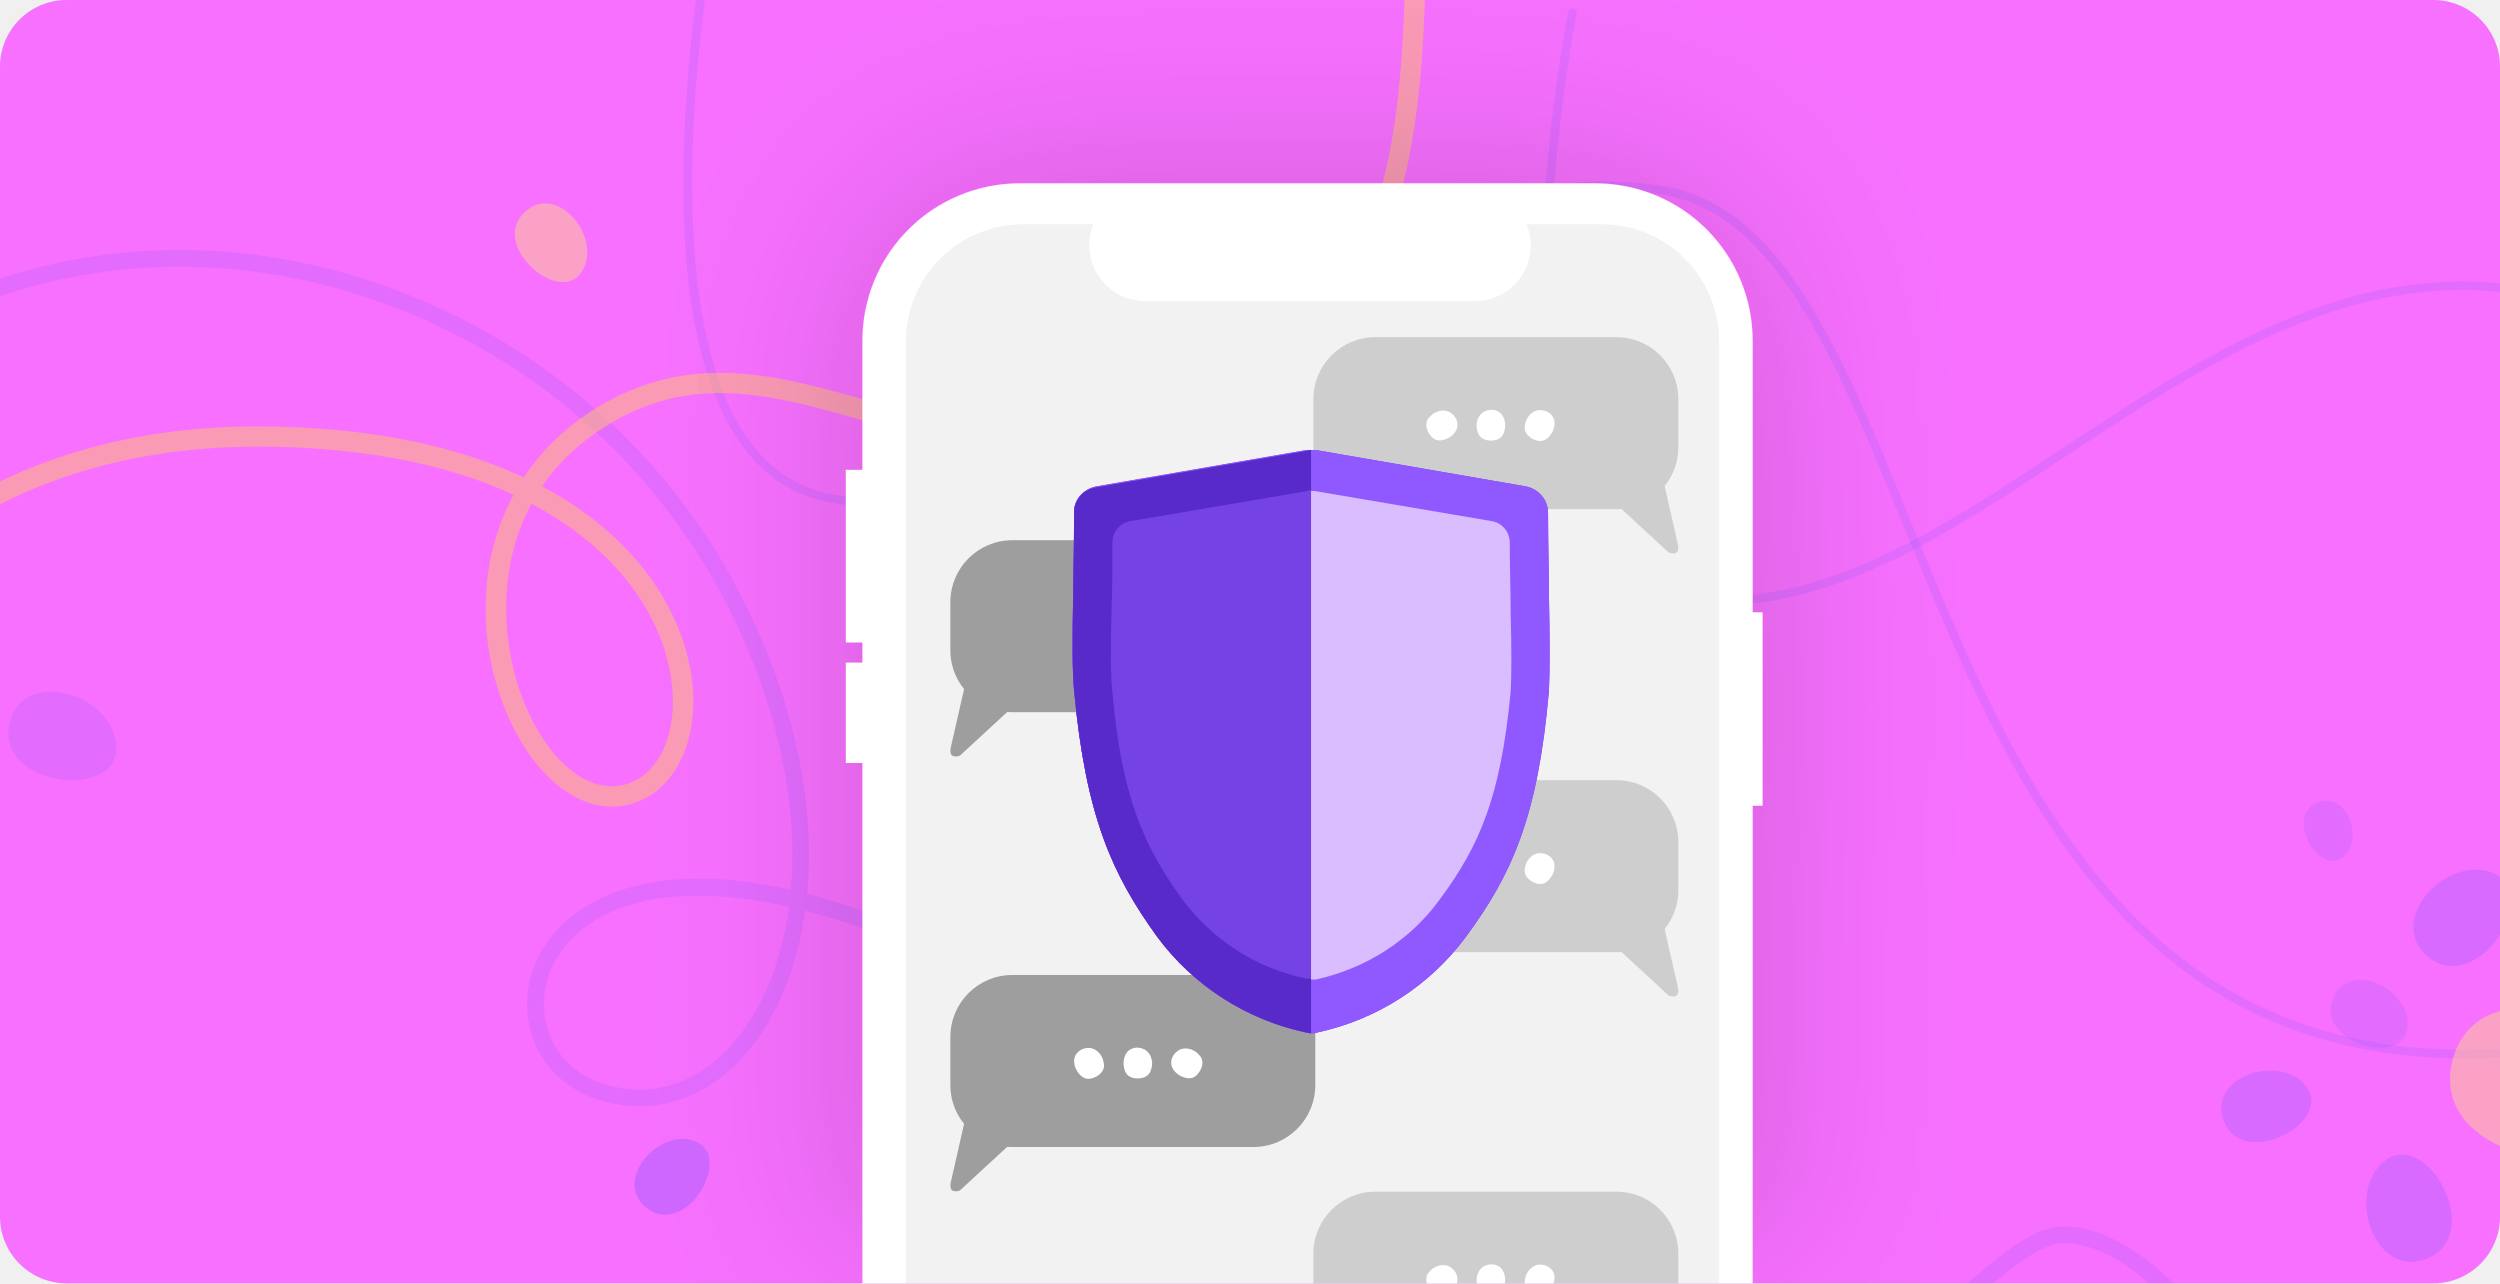
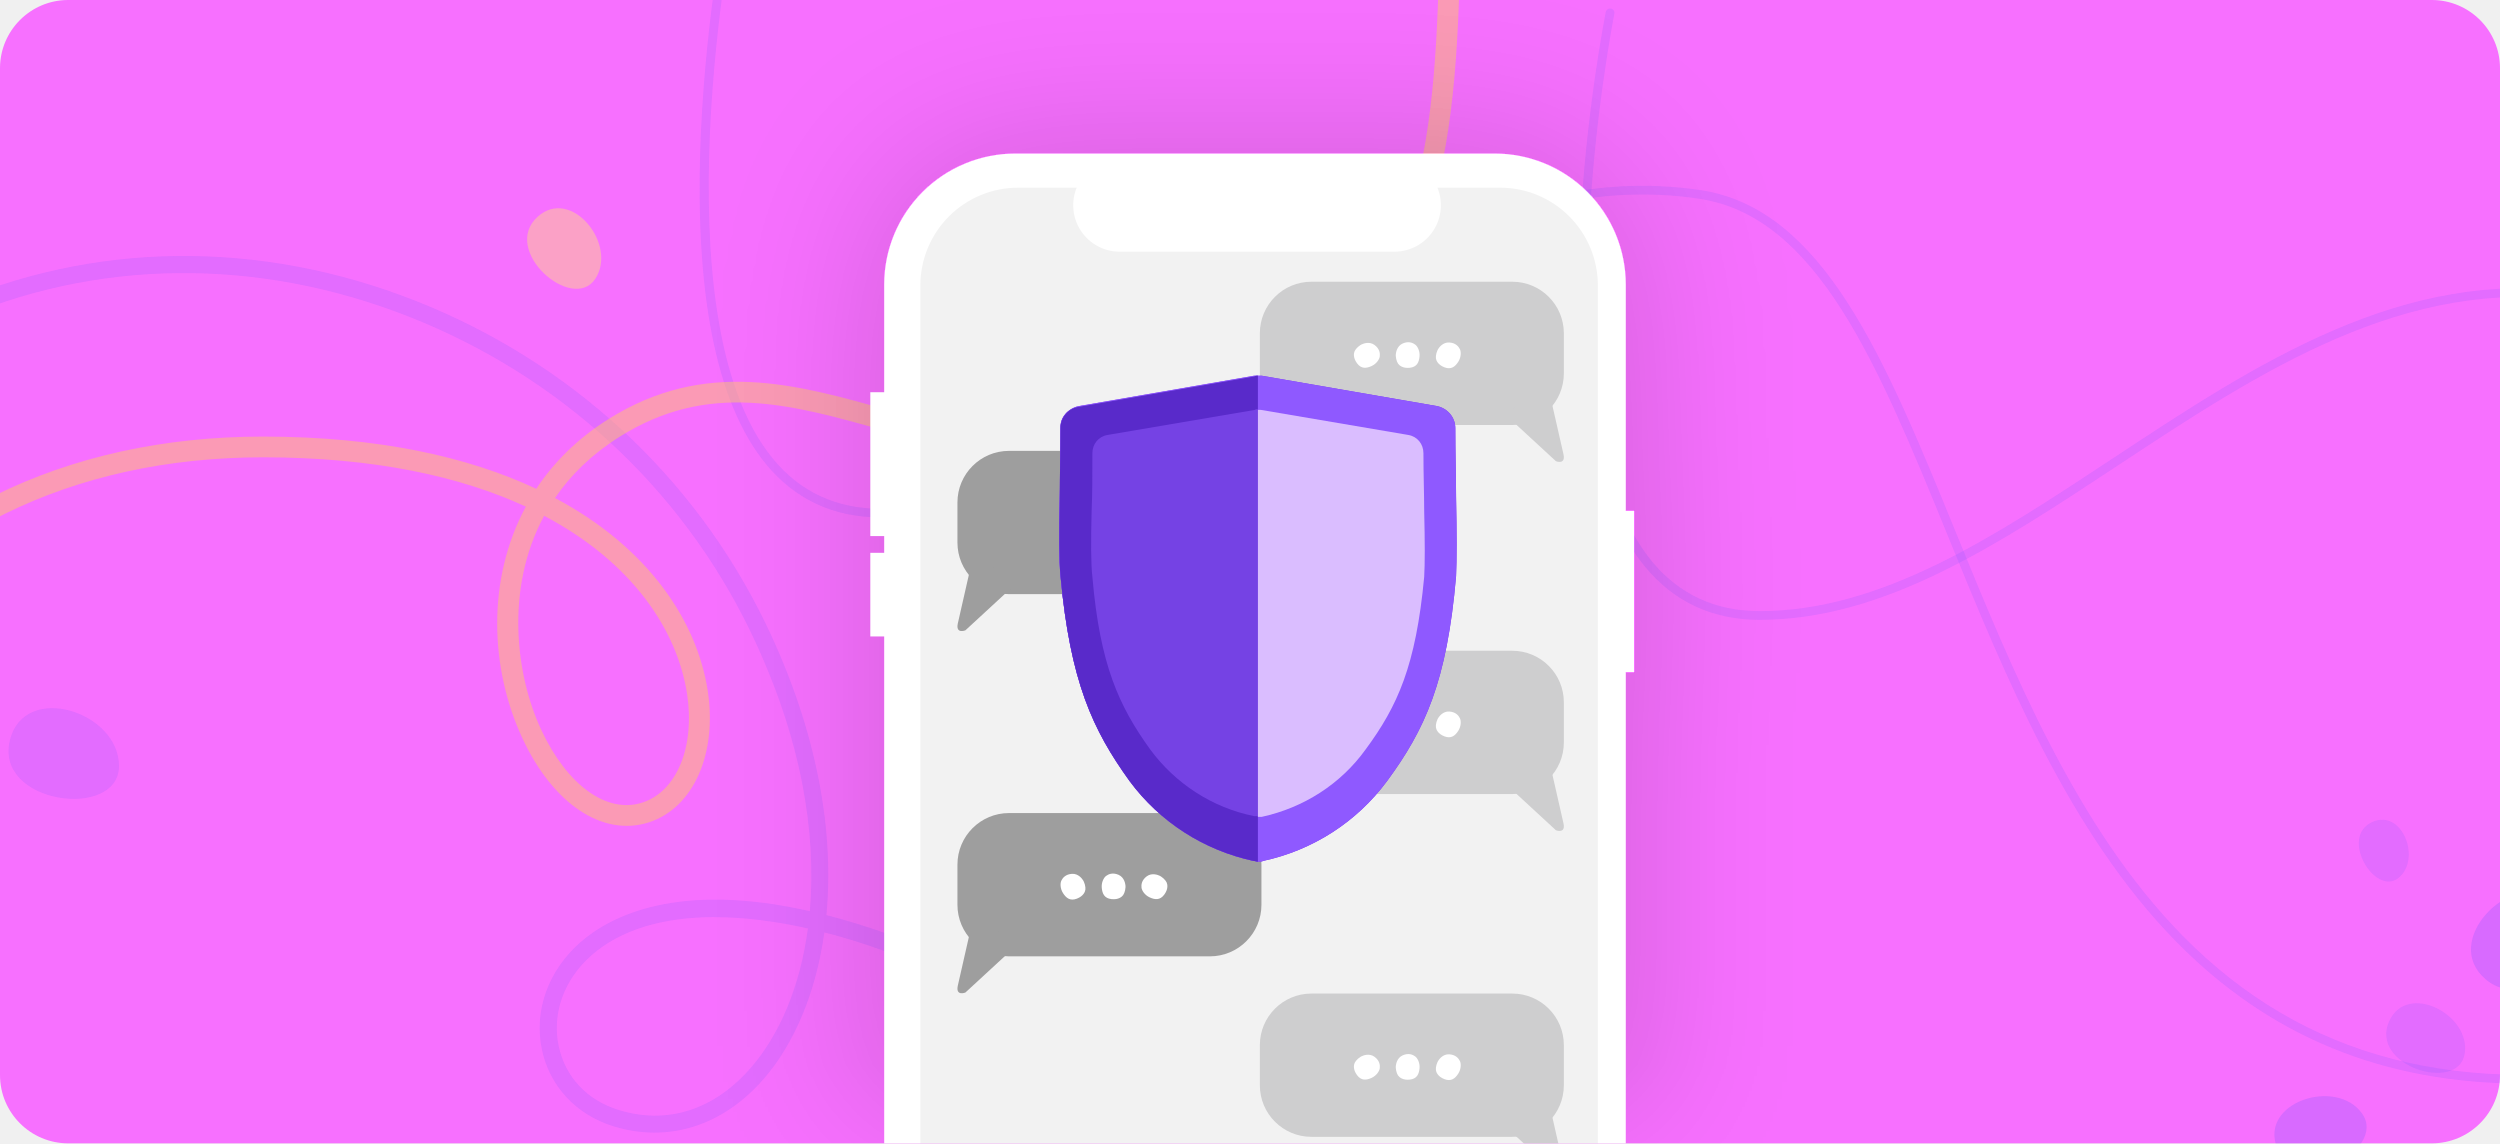
- <svg xmlns="http://www.w3.org/2000/svg" width="300" height="154" viewBox="0 0 300 154" fill="none">
-   <rect width="300" height="154" rx="8" fill="#F770FF" />
-   <mask id="mask0_803_339" style="mask-type:alpha" maskUnits="userSpaceOnUse" x="0" y="0" width="300" height="154">
-     <rect width="300" height="154" rx="8" fill="#F770FF" />
+ <svg xmlns="http://www.w3.org/2000/svg" width="293" height="134" viewBox="0 0 293 134" fill="none">
+   <rect width="293" height="134" rx="8" fill="#F770FF" />
+   <mask id="mask0_815_532" style="mask-type:alpha" maskUnits="userSpaceOnUse" x="0" y="0" width="293" height="134">
+     <rect width="293" height="134" rx="8" fill="#F770FF" />
  </mask>
-   <g mask="url(#mask0_803_339)">
+   <g mask="url(#mask0_815_532)">
    <path opacity="0.2" d="M398.732 138.995C382.379 138.995 368.973 133.488 358.04 122.351C345.477 109.551 337.947 91.105 331.3 74.825C323.09 54.721 315.999 37.355 302.118 35.288C281.933 32.283 264.793 43.604 248.219 54.547C234.129 63.851 220.815 72.644 206.224 72.644C200.686 72.644 196.155 70.531 192.747 66.359C186.862 59.153 184.307 46.015 185.16 27.324C185.794 13.459 188.175 1.534 188.2 1.411C188.256 1.135 188.522 0.95 188.803 1.012C189.079 1.068 189.258 1.339 189.201 1.616C189.104 2.087 179.857 48.953 193.544 65.714C196.747 69.635 201.013 71.626 206.229 71.626C220.514 71.626 233.7 62.92 247.662 53.697C264.399 42.647 281.708 31.219 302.271 34.279C316.724 36.429 323.918 54.045 332.245 74.441C338.856 90.629 346.351 108.977 358.77 121.634C372.983 136.119 391.508 140.904 415.392 136.262C415.668 136.211 415.939 136.39 415.99 136.666C416.046 136.943 415.862 137.214 415.586 137.265C409.65 138.417 404.035 139 398.732 139V138.995Z" fill="#9059FF" />
    <path opacity="0.2" d="M295.732 126.995C279.379 126.995 265.973 121.488 255.04 110.351C242.477 97.551 234.947 79.105 228.3 62.825C220.09 42.721 212.999 25.355 199.118 23.288C178.933 20.283 161.793 31.604 145.219 42.547C131.129 51.851 117.815 60.644 103.224 60.644C97.686 60.644 93.155 58.531 89.747 54.359C83.862 47.153 81.307 34.015 82.16 15.324C82.794 1.459 85.175 -10.466 85.2 -10.589C85.256 -10.865 85.522 -11.05 85.803 -10.988C86.079 -10.932 86.258 -10.661 86.201 -10.384C86.104 -9.913 76.857 36.953 90.544 53.714C93.747 57.635 98.013 59.626 103.229 59.626C117.514 59.626 130.7 50.92 144.662 41.697C161.399 30.647 178.708 19.219 199.271 22.279C213.724 24.429 220.918 42.045 229.245 62.441C235.856 78.629 243.351 96.977 255.77 109.634C269.983 124.119 288.508 128.904 312.392 124.262C312.668 124.211 312.939 124.39 312.99 124.666C313.046 124.943 312.862 125.214 312.586 125.265C306.65 126.417 301.035 127 295.732 127V126.995Z" fill="#9059FF" />
    <path opacity="0.2" d="M185.465 184.619C180.805 184.619 175.915 183.839 170.805 182.049C155.175 176.569 146.015 161.439 137.155 146.809C128.255 132.119 119.065 116.929 103.325 111.339C101.025 110.519 98.785 109.829 96.615 109.279C95.615 116.479 93.025 122.359 89.565 126.379C84.755 131.959 78.295 133.999 71.835 131.979C67.515 130.629 64.405 127.279 63.515 123.019C62.555 118.449 64.245 113.749 68.035 110.429C71.575 107.339 79.455 103.289 94.915 106.789C95.725 97.549 93.875 86.229 87.915 73.929C79.785 57.149 65.605 44.079 47.965 37.129C30.145 30.089 11.115 30.309 -5.595 37.749C-6.095 37.979 -6.695 37.749 -6.915 37.239C-7.135 36.739 -6.915 36.139 -6.405 35.919C10.795 28.259 30.375 28.029 48.705 35.259C66.805 42.399 81.375 55.819 89.715 73.049C95.895 85.809 97.765 97.599 96.855 107.249C99.085 107.819 101.465 108.549 103.995 109.449C120.395 115.279 129.785 130.779 138.865 145.769C147.945 160.759 156.515 174.909 171.465 180.159C197.605 189.329 217.245 171.289 231.585 158.119C238.505 151.759 243.505 147.169 247.615 147.169C259.765 147.169 271.545 167.699 272.045 168.579C272.315 169.059 272.145 169.669 271.665 169.939C271.185 170.209 270.575 170.039 270.305 169.559C270.185 169.359 258.605 149.169 247.615 149.169C244.285 149.169 239.025 153.999 232.935 159.589C221.655 169.949 205.675 184.619 185.455 184.619H185.465ZM83.785 107.479C77.695 107.479 72.745 108.969 69.355 111.929C66.115 114.759 64.665 118.749 65.475 122.599C66.235 126.199 68.775 128.919 72.435 130.069C78.185 131.869 83.725 130.099 88.055 125.079C91.335 121.279 93.765 115.689 94.685 108.819C90.765 107.929 87.105 107.489 83.775 107.489L83.785 107.479Z" fill="#9059FF" />
    <path opacity="0.2" d="M1.175 86.697C-0.755 94.257 13.945 96.157 13.945 89.777C13.945 83.397 2.905 79.897 1.175 86.697Z" fill="#9059FF" />
    <path opacity="0.5" d="M63.014 25.4C58.632 29.349 67.088 36.702 69.76 32.687C72.432 28.672 66.95 21.845 63.014 25.4Z" fill="#FFD18D" />
-     <path opacity="0.4" d="M77.623 144.976C82.307 148.56 87.988 138.902 83.552 137.01C79.116 135.118 73.407 141.756 77.623 144.976Z" fill="#9059FF" />
    <path opacity="0.5" d="M294.297 127.261C291.017 140.063 316 143.28 316 132.476C316 121.673 297.237 115.746 294.297 127.261Z" fill="#FFD18D" />
    <path opacity="0.3" d="M291.297 114.755C297.054 119.688 305.042 107.647 299.482 104.909C293.923 102.17 286.117 110.324 291.297 114.755Z" fill="#9059FF" />
    <path opacity="0.3" d="M266.858 134.496C269.128 140.441 279.844 134.759 276.84 130.512C273.836 126.265 264.812 129.152 266.858 134.496Z" fill="#9059FF" />
-     <path opacity="0.3" d="M291.201 151.035C298.256 148.261 291.361 135.562 286.337 139.191C281.313 142.819 284.858 153.536 291.201 151.035Z" fill="#9059FF" />
    <path opacity="0.2" d="M280.014 119.686C277.651 124.884 288.035 128.142 288.852 123.546C289.669 118.95 282.135 115.01 280.014 119.686Z" fill="#9059FF" />
    <path opacity="0.2" d="M278.041 96.337C274.129 98.082 278.344 105.076 281.089 102.9C283.833 100.723 281.558 94.764 278.041 96.337Z" fill="#9059FF" />
    <path opacity="0.5" d="M-28.683 136.547C-29.163 136.547 -29.623 136.257 -29.813 135.787C-37.233 117.577 -34.643 94.837 -23.223 77.857C-11.653 60.647 7.547 51.167 30.817 51.167C44.357 51.167 54.897 53.557 62.847 57.287C64.887 54.207 67.657 51.427 71.237 49.167C82.637 41.967 93.287 44.987 104.547 48.197C117.047 51.757 129.977 55.427 146.587 46.947C167.677 36.177 168.217 14.297 168.737 -6.863C169.147 -23.313 169.527 -38.843 179.617 -48.033C199.217 -65.873 252.537 -43.933 254.797 -42.993C255.417 -42.733 255.707 -42.023 255.457 -41.403C255.197 -40.783 254.487 -40.493 253.867 -40.743C253.327 -40.973 199.717 -63.033 181.267 -46.233C171.947 -37.753 171.577 -22.723 171.187 -6.803C170.677 14.047 170.087 37.687 147.707 49.117C130.247 58.037 116.247 54.047 103.897 50.537C92.707 47.357 83.037 44.607 72.557 51.227C69.307 53.277 66.847 55.717 65.047 58.367C76.207 64.297 81.697 72.977 82.937 80.897C84.097 88.347 81.257 94.707 76.027 96.387C70.637 98.107 64.827 94.247 61.237 86.547C57.427 78.367 57.007 67.947 61.627 59.377C54.017 55.857 43.897 53.597 30.847 53.597C8.407 53.597 -10.063 62.697 -21.173 79.207C-32.173 95.547 -34.673 117.397 -27.553 134.877C-27.303 135.497 -27.603 136.207 -28.223 136.467C-28.373 136.527 -28.533 136.557 -28.683 136.557V136.547ZM63.767 60.457C59.137 69.037 60.477 79.207 63.427 85.527C66.467 92.047 71.117 95.397 75.267 94.067C79.327 92.767 81.487 87.507 80.517 81.277C79.377 73.967 74.237 65.967 63.777 60.457H63.767Z" fill="#FFC36B" />
-     <g filter="url(#filter0_d_803_339)">
-       <path d="M211.507 73.477H210.317V40.871C210.317 35.866 208.329 31.066 204.79 27.527C201.251 23.988 196.451 22 191.446 22H122.367C119.889 22 117.435 22.488 115.145 23.436C112.855 24.385 110.775 25.775 109.023 27.527C107.27 29.28 105.88 31.36 104.932 33.65C103.984 35.939 103.495 38.393 103.495 40.871V40.871V219.748C103.495 224.753 105.484 229.553 109.023 233.092C112.562 236.631 117.362 238.619 122.367 238.619H191.446C196.451 238.619 201.251 236.631 204.79 233.092C208.329 229.553 210.317 224.753 210.317 219.748V96.686H211.507V73.477Z" fill="white" />
+     <g filter="url(#filter0_d_815_532)">
+       <path d="M191.508 59.881H190.539V33.353C190.539 29.282 188.922 25.376 186.042 22.497C183.163 19.618 179.258 18 175.186 18H118.983C116.967 18 114.97 18.397 113.108 19.169C111.245 19.94 109.552 21.071 108.127 22.497C106.701 23.923 105.57 25.615 104.798 27.478C104.027 29.341 103.63 31.337 103.63 33.353V33.353V178.887C103.63 182.959 105.247 186.864 108.127 189.743C111.006 192.623 114.911 194.24 118.983 194.24H175.186C179.258 194.24 183.163 192.623 186.042 189.743C188.922 186.864 190.539 182.959 190.539 178.887V78.764H191.508V59.881Z" fill="white" />
    </g>
-     <path d="M206.299 41.002V219.617C206.299 221.467 205.935 223.299 205.227 225.009C204.519 226.719 203.482 228.272 202.174 229.58C200.865 230.889 199.312 231.927 197.603 232.635C195.893 233.344 194.061 233.708 192.211 233.709H122.794C119.057 233.709 115.473 232.224 112.83 229.582C110.187 226.94 108.703 223.356 108.703 219.618V41.002C108.702 39.152 109.067 37.319 109.775 35.61C110.483 33.9 111.521 32.347 112.829 31.038C114.137 29.73 115.691 28.692 117.4 27.983C119.11 27.275 120.942 26.91 122.793 26.91H131.218C130.804 27.927 130.645 29.03 130.757 30.122C130.869 31.214 131.248 32.262 131.86 33.174C132.472 34.085 133.299 34.832 134.268 35.348C135.237 35.864 136.318 36.135 137.416 36.135H176.992C178.09 36.134 179.171 35.863 180.139 35.347C181.108 34.83 181.935 34.084 182.547 33.172C183.159 32.261 183.538 31.214 183.65 30.122C183.762 29.03 183.604 27.927 183.19 26.91H192.207C194.058 26.91 195.89 27.275 197.6 27.983C199.309 28.691 200.863 29.729 202.171 31.037C203.48 32.346 204.518 33.899 205.226 35.608C205.934 37.318 206.299 39.15 206.299 41.001V41.001L206.299 41.002Z" fill="#F2F2F2" />
-     <path d="M193.969 93.62H165.037C160.934 93.62 157.607 96.947 157.607 101.05V106.83C157.607 110.933 160.934 114.26 165.037 114.26H193.969C198.072 114.26 201.399 110.933 201.399 106.83V101.05C201.399 96.947 198.072 93.62 193.969 93.62Z" fill="#CECECF" />
-     <path d="M193.211 113.086C193.122 113.259 194.601 114.26 194.601 114.26L200.255 119.473C200.255 119.473 201.68 120.045 201.348 118.491L199.363 109.756C199.363 109.756 195.068 109.537 193.211 113.086V113.086Z" fill="#CECECF" />
-     <path d="M172.434 102.583C172.434 102.583 173.36 102.161 174.126 102.73C174.872 103.284 174.932 103.94 174.884 104.368C174.836 104.796 174.408 105.443 173.71 105.764C172.949 106.114 172.213 106.198 171.602 105.362C170.991 104.53 171.147 103.871 171.266 103.608C171.431 103.248 171.97 102.733 172.431 102.586L172.434 102.583Z" fill="white" />
-     <path d="M177.22 103.91C177.22 103.91 177.316 102.898 178.19 102.514C179.04 102.143 179.642 102.422 179.987 102.676C180.331 102.931 180.682 103.625 180.61 104.389C180.532 105.222 180.238 105.901 179.211 106.015C178.184 106.129 177.693 105.668 177.522 105.428C177.292 105.108 177.115 104.383 177.217 103.91H177.22Z" fill="white" />
-     <path d="M183.401 103.164C183.401 103.164 183.952 102.308 184.904 102.374C185.83 102.437 186.237 102.958 186.426 103.341C186.617 103.724 186.605 104.503 186.192 105.15C185.74 105.854 185.168 106.324 184.201 105.952C183.236 105.581 183.012 104.946 182.97 104.656C182.913 104.263 183.089 103.539 183.398 103.167L183.401 103.164Z" fill="white" />
-     <path d="M193.969 143H165.037C160.934 143 157.607 146.326 157.607 150.43V156.21C157.607 160.313 160.934 163.639 165.037 163.639H193.969C198.072 163.639 201.399 160.313 201.399 156.21V150.43C201.399 146.326 198.072 143 193.969 143Z" fill="#CECECF" />
-     <path d="M172.434 151.963C172.434 151.963 173.36 151.541 174.126 152.11C174.872 152.664 174.932 153.32 174.884 153.748C174.836 154.176 174.408 154.823 173.71 155.144C172.949 155.494 172.213 155.578 171.602 154.742C170.991 153.91 171.147 153.251 171.266 152.987C171.431 152.628 171.97 152.113 172.431 151.966L172.434 151.963Z" fill="white" />
-     <path d="M177.22 153.29C177.22 153.29 177.316 152.278 178.19 151.894C179.04 151.523 179.642 151.802 179.987 152.056C180.331 152.311 180.682 153.005 180.61 153.769C180.532 154.602 180.238 155.281 179.211 155.395C178.184 155.509 177.693 155.048 177.522 154.808C177.292 154.488 177.115 153.763 177.217 153.29H177.22Z" fill="white" />
-     <path d="M183.401 152.544C183.401 152.544 183.952 151.688 184.904 151.754C185.83 151.817 186.237 152.338 186.426 152.721C186.617 153.104 186.605 153.883 186.192 154.53C185.74 155.233 185.168 155.704 184.201 155.332C183.236 154.961 183.012 154.326 182.97 154.036C182.913 153.643 183.089 152.919 183.398 152.547L183.401 152.544Z" fill="white" />
-     <path d="M193.969 40.459H165.037C160.934 40.459 157.608 43.785 157.608 47.889V53.669C157.608 57.772 160.934 61.098 165.037 61.098H193.969C198.072 61.098 201.399 57.772 201.399 53.669V47.889C201.399 43.785 198.072 40.459 193.969 40.459Z" fill="#CECECF" />
-     <path d="M193.212 59.925C193.122 60.098 194.601 61.098 194.601 61.098L200.255 66.312C200.255 66.312 201.681 66.884 201.348 65.33L199.363 56.594C199.363 56.594 195.068 56.376 193.212 59.925V59.925Z" fill="#CECECF" />
-     <path d="M172.434 49.422C172.434 49.422 173.36 49 174.126 49.569C174.872 50.123 174.932 50.779 174.884 51.207C174.836 51.635 174.408 52.282 173.71 52.603C172.949 52.953 172.213 53.037 171.602 52.201C170.991 51.369 171.147 50.71 171.266 50.446C171.431 50.087 171.97 49.572 172.431 49.425L172.434 49.422Z" fill="white" />
-     <path d="M177.22 50.749C177.22 50.749 177.316 49.737 178.19 49.353C179.041 48.982 179.643 49.261 179.987 49.515C180.331 49.77 180.682 50.464 180.61 51.228C180.532 52.06 180.238 52.74 179.211 52.854C178.184 52.968 177.693 52.507 177.522 52.267C177.292 51.947 177.115 51.222 177.217 50.749H177.22Z" fill="white" />
-     <path d="M183.401 50.003C183.401 50.003 183.952 49.147 184.904 49.213C185.83 49.276 186.237 49.797 186.426 50.18C186.617 50.563 186.605 51.342 186.192 51.989C185.74 52.692 185.168 53.163 184.201 52.791C183.236 52.42 183.012 51.785 182.97 51.495C182.913 51.102 183.09 50.377 183.398 50.006L183.401 50.003Z" fill="white" />
-     <path d="M121.475 64.825H150.406C154.51 64.825 157.836 68.151 157.836 72.254V78.034C157.836 82.138 154.51 85.464 150.406 85.464H121.475C117.371 85.464 114.045 82.138 114.045 78.034V72.254C114.045 68.151 117.371 64.825 121.475 64.825Z" fill="#9E9E9E" />
-     <path d="M122.232 84.29C122.322 84.464 120.843 85.464 120.843 85.464L115.189 90.678C115.189 90.678 113.763 91.25 114.096 89.696L116.081 80.96C116.081 80.96 120.375 80.742 122.232 84.29V84.29Z" fill="#9E9E9E" />
-     <path d="M143.009 73.788C143.009 73.788 142.084 73.366 141.317 73.935C140.572 74.489 140.512 75.144 140.56 75.573C140.608 76.001 141.036 76.648 141.734 76.968C142.494 77.319 143.231 77.403 143.842 76.567C144.453 75.734 144.297 75.076 144.177 74.812C144.013 74.453 143.474 73.938 143.012 73.791L143.009 73.788Z" fill="white" />
-     <path d="M138.224 75.115C138.224 75.115 138.128 74.102 137.254 73.719C136.403 73.348 135.801 73.626 135.457 73.881C135.112 74.135 134.762 74.83 134.834 75.594C134.912 76.426 135.205 77.106 136.232 77.22C137.26 77.334 137.751 76.873 137.921 76.633C138.152 76.312 138.329 75.588 138.227 75.115H138.224Z" fill="white" />
-     <path d="M132.043 74.369C132.043 74.369 131.492 73.512 130.539 73.578C129.614 73.641 129.207 74.162 129.018 74.546C128.826 74.929 128.838 75.707 129.252 76.354C129.704 77.058 130.276 77.528 131.243 77.157C132.208 76.786 132.432 76.151 132.474 75.86C132.531 75.468 132.354 74.743 132.046 74.372L132.043 74.369Z" fill="white" />
-     <path d="M121.475 117H150.406C154.51 117 157.836 120.326 157.836 124.43V130.21C157.836 134.313 154.51 137.639 150.406 137.639H121.475C117.371 137.639 114.045 134.313 114.045 130.21V124.43C114.045 120.326 117.371 117 121.475 117Z" fill="#9E9E9E" />
-     <path d="M122.232 136.466C122.322 136.639 120.843 137.639 120.843 137.639L115.189 142.853C115.189 142.853 113.763 143.425 114.096 141.871L116.081 133.135C116.081 133.135 120.375 132.917 122.232 136.466V136.466Z" fill="#9E9E9E" />
-     <path d="M143.009 125.963C143.009 125.963 142.084 125.541 141.317 126.11C140.572 126.664 140.512 127.32 140.56 127.748C140.608 128.176 141.036 128.823 141.734 129.144C142.494 129.494 143.231 129.578 143.842 128.742C144.453 127.91 144.297 127.251 144.177 126.987C144.013 126.628 143.474 126.113 143.012 125.966L143.009 125.963Z" fill="white" />
-     <path d="M138.224 127.29C138.224 127.29 138.128 126.278 137.254 125.894C136.403 125.523 135.801 125.802 135.457 126.056C135.112 126.311 134.762 127.005 134.834 127.769C134.912 128.602 135.205 129.281 136.232 129.395C137.26 129.509 137.751 129.048 137.921 128.808C138.152 128.488 138.329 127.763 138.227 127.29H138.224Z" fill="white" />
-     <path d="M132.043 126.544C132.043 126.544 131.492 125.688 130.539 125.754C129.614 125.817 129.207 126.338 129.018 126.721C128.826 127.104 128.838 127.883 129.252 128.53C129.704 129.233 130.276 129.704 131.243 129.332C132.208 128.961 132.432 128.326 132.474 128.036C132.531 127.643 132.354 126.919 132.046 126.547L132.043 126.544Z" fill="white" />
-     <path d="M105.348 56.377H101.493V77.1H105.348V56.377Z" fill="white" />
-     <path d="M105.348 79.51H101.493V91.558H105.348V79.51Z" fill="white" />
-     <path d="M138.602 31.798C139.666 31.798 140.529 30.935 140.529 29.87C140.529 28.806 139.666 27.943 138.602 27.943C137.537 27.943 136.674 28.806 136.674 29.87C136.674 30.935 137.537 31.798 138.602 31.798Z" fill="white" />
+     <path d="M187.27 33.46V178.78C187.27 180.285 186.974 181.776 186.398 183.167C185.822 184.558 184.978 185.821 183.913 186.886C182.849 187.951 181.586 188.795 180.195 189.371C178.804 189.948 177.313 190.244 175.808 190.245H119.331C116.29 190.245 113.374 189.037 111.224 186.887C109.074 184.737 107.866 181.821 107.866 178.781V33.46C107.866 31.954 108.162 30.463 108.738 29.072C109.314 27.681 110.159 26.418 111.223 25.353C112.288 24.288 113.552 23.444 114.942 22.868C116.333 22.291 117.824 21.995 119.33 21.995H126.185C125.847 22.822 125.718 23.719 125.809 24.608C125.9 25.496 126.209 26.349 126.707 27.09C127.205 27.832 127.878 28.439 128.666 28.86C129.454 29.28 130.334 29.499 131.227 29.499H163.426C164.319 29.499 165.199 29.279 165.987 28.858C166.775 28.438 167.447 27.831 167.945 27.089C168.443 26.348 168.752 25.496 168.843 24.607C168.934 23.719 168.806 22.822 168.469 21.995H175.805C177.311 21.995 178.801 22.291 180.192 22.867C181.583 23.443 182.847 24.288 183.912 25.352C184.976 26.417 185.821 27.68 186.397 29.071C186.973 30.462 187.27 31.953 187.27 33.458V33.458L187.27 33.46Z" fill="#F2F2F2" />
+     <path d="M177.238 76.269H153.7C150.361 76.269 147.655 78.976 147.655 82.314V87.017C147.655 90.355 150.361 93.062 153.7 93.062H177.238C180.577 93.062 183.283 90.355 183.283 87.017V82.314C183.283 78.976 180.577 76.269 177.238 76.269Z" fill="#CECECF" />
+     <path d="M176.622 92.107C176.549 92.248 177.752 93.062 177.752 93.062L182.352 97.304C182.352 97.304 183.512 97.769 183.242 96.505L181.626 89.398C181.626 89.398 178.132 89.22 176.622 92.107V92.107Z" fill="#CECECF" />
+     <path d="M159.718 83.562C159.718 83.562 160.471 83.219 161.094 83.681C161.701 84.132 161.75 84.666 161.711 85.014C161.672 85.363 161.323 85.889 160.756 86.15C160.137 86.435 159.537 86.503 159.04 85.823C158.543 85.146 158.67 84.61 158.768 84.395C158.902 84.103 159.34 83.684 159.715 83.564L159.718 83.562Z" fill="white" />
+     <path d="M163.611 84.642C163.611 84.642 163.689 83.818 164.401 83.506C165.093 83.204 165.582 83.431 165.862 83.638C166.143 83.845 166.428 84.41 166.369 85.031C166.306 85.709 166.067 86.262 165.231 86.355C164.396 86.447 163.996 86.072 163.857 85.877C163.67 85.616 163.526 85.027 163.609 84.642H163.611Z" fill="white" />
+     <path d="M168.64 84.035C168.64 84.035 169.088 83.338 169.863 83.392C170.616 83.443 170.947 83.867 171.101 84.179C171.257 84.49 171.247 85.124 170.911 85.65C170.543 86.223 170.077 86.605 169.291 86.303C168.506 86.001 168.323 85.484 168.289 85.248C168.243 84.929 168.387 84.339 168.638 84.037L168.64 84.035Z" fill="white" />
+     <path d="M177.238 116.445H153.7C150.361 116.445 147.655 119.151 147.655 122.49V127.192C147.655 130.531 150.361 133.237 153.7 133.237H177.238C180.577 133.237 183.283 130.531 183.283 127.192V122.49C183.283 119.151 180.577 116.445 177.238 116.445Z" fill="#CECECF" />
+     <path d="M176.622 132.282C176.549 132.423 177.752 133.237 177.752 133.237L182.352 137.479C182.352 137.479 183.512 137.944 183.242 136.68L181.626 129.572C181.626 129.572 178.132 129.395 176.622 132.282V132.282Z" fill="#CECECF" />
+     <path d="M159.718 123.737C159.718 123.737 160.471 123.394 161.094 123.857C161.701 124.308 161.75 124.841 161.711 125.19C161.672 125.538 161.323 126.064 160.756 126.325C160.137 126.61 159.537 126.678 159.04 125.998C158.543 125.321 158.67 124.785 158.768 124.571C158.902 124.278 159.34 123.859 159.715 123.74L159.718 123.737Z" fill="white" />
+     <path d="M163.611 124.817C163.611 124.817 163.689 123.993 164.401 123.682C165.093 123.379 165.582 123.606 165.862 123.813C166.143 124.02 166.428 124.586 166.369 125.207C166.306 125.884 166.067 126.437 165.231 126.53C164.396 126.622 163.996 126.247 163.857 126.052C163.67 125.792 163.526 125.202 163.609 124.817H163.611Z" fill="white" />
+     <path d="M168.64 124.21C168.64 124.21 169.088 123.513 169.863 123.567C170.616 123.618 170.947 124.042 171.101 124.354C171.257 124.666 171.247 125.299 170.911 125.826C170.543 126.398 170.077 126.781 169.291 126.478C168.506 126.176 168.323 125.66 168.289 125.423C168.243 125.104 168.387 124.515 168.638 124.213L168.64 124.21Z" fill="white" />
+     <path d="M177.238 33.018H153.7C150.361 33.018 147.655 35.724 147.655 39.063V43.765C147.655 47.104 150.361 49.81 153.7 49.81H177.238C180.577 49.81 183.283 47.104 183.283 43.765V39.063C183.283 35.724 180.577 33.018 177.238 33.018Z" fill="#CECECF" />
+     <path d="M176.622 48.855C176.549 48.996 177.752 49.81 177.752 49.81L182.352 54.052C182.352 54.052 183.512 54.517 183.242 53.253L181.626 46.146C181.626 46.146 178.132 45.968 176.622 48.855V48.855Z" fill="#CECECF" />
+     <path d="M159.718 40.311C159.718 40.311 160.471 39.967 161.094 40.43C161.701 40.881 161.75 41.414 161.711 41.763C161.672 42.111 161.323 42.637 160.756 42.898C160.137 43.183 159.537 43.251 159.04 42.572C158.543 41.894 158.67 41.358 158.768 41.144C158.902 40.852 159.34 40.432 159.715 40.313L159.718 40.311Z" fill="white" />
+     <path d="M163.611 41.39C163.611 41.39 163.689 40.566 164.401 40.254C165.093 39.952 165.582 40.179 165.862 40.386C166.143 40.593 166.428 41.158 166.369 41.78C166.306 42.457 166.067 43.01 165.231 43.103C164.396 43.195 163.996 42.82 163.857 42.625C163.67 42.364 163.526 41.775 163.609 41.39H163.611Z" fill="white" />
+     <path d="M168.64 40.783C168.64 40.783 169.088 40.087 169.863 40.14C170.616 40.191 170.947 40.615 171.101 40.927C171.257 41.239 171.247 41.873 170.911 42.399C170.543 42.971 170.077 43.354 169.291 43.052C168.506 42.75 168.323 42.233 168.289 41.997C168.243 41.678 168.387 41.088 168.638 40.786L168.64 40.783Z" fill="white" />
+     <path d="M118.257 52.842H141.796C145.134 52.842 147.841 55.548 147.841 58.887V63.589C147.841 66.927 145.134 69.634 141.796 69.634H118.257C114.919 69.634 112.212 66.927 112.212 63.589V58.887C112.212 55.548 114.919 52.842 118.257 52.842Z" fill="#9E9E9E" />
+     <path d="M118.874 68.679C118.947 68.821 117.743 69.634 117.743 69.634L113.143 73.876C113.143 73.876 111.983 74.342 112.254 73.077L113.869 65.97C113.869 65.97 117.363 65.792 118.874 68.679V68.679Z" fill="#9E9E9E" />
+     <path d="M135.778 60.134C135.778 60.134 135.025 59.791 134.401 60.254C133.795 60.705 133.746 61.238 133.785 61.587C133.824 61.935 134.172 62.461 134.74 62.722C135.359 63.007 135.958 63.075 136.455 62.395C136.952 61.718 136.826 61.182 136.728 60.968C136.594 60.675 136.156 60.256 135.78 60.137L135.778 60.134Z" fill="white" />
+     <path d="M131.884 61.214C131.884 61.214 131.806 60.39 131.095 60.079C130.403 59.776 129.913 60.003 129.633 60.21C129.353 60.417 129.068 60.983 129.126 61.604C129.19 62.281 129.428 62.834 130.264 62.927C131.1 63.019 131.499 62.644 131.638 62.449C131.826 62.189 131.97 61.599 131.887 61.214H131.884Z" fill="white" />
+     <path d="M126.855 60.607C126.855 60.607 126.407 59.91 125.632 59.964C124.879 60.015 124.548 60.439 124.395 60.751C124.239 61.063 124.248 61.696 124.585 62.222C124.952 62.795 125.418 63.178 126.205 62.876C126.989 62.573 127.172 62.057 127.206 61.821C127.253 61.501 127.109 60.912 126.858 60.609L126.855 60.607Z" fill="white" />
+     <path d="M118.257 95.291H141.796C145.134 95.291 147.841 97.998 147.841 101.336V106.039C147.841 109.377 145.134 112.084 141.796 112.084H118.257C114.919 112.084 112.212 109.377 112.212 106.039V101.336C112.212 97.998 114.919 95.291 118.257 95.291Z" fill="#9E9E9E" />
+     <path d="M118.874 111.128C118.947 111.27 117.743 112.084 117.743 112.084L113.143 116.325C113.143 116.325 111.983 116.791 112.254 115.526L113.869 108.419C113.869 108.419 117.363 108.241 118.874 111.128V111.128Z" fill="#9E9E9E" />
+     <path d="M135.778 102.584C135.778 102.584 135.025 102.241 134.401 102.703C133.795 103.154 133.746 103.688 133.785 104.036C133.824 104.385 134.172 104.911 134.74 105.172C135.359 105.457 135.958 105.525 136.455 104.845C136.952 104.168 136.826 103.632 136.728 103.417C136.594 103.125 136.156 102.706 135.78 102.586L135.778 102.584Z" fill="white" />
+     <path d="M131.884 103.663C131.884 103.663 131.806 102.84 131.095 102.528C130.403 102.226 129.913 102.452 129.633 102.659C129.353 102.866 129.068 103.432 129.126 104.053C129.19 104.73 129.428 105.283 130.264 105.376C131.1 105.469 131.499 105.093 131.638 104.898C131.826 104.638 131.97 104.048 131.887 103.663H131.884Z" fill="white" />
+     <path d="M126.855 103.057C126.855 103.057 126.407 102.36 125.632 102.414C124.879 102.465 124.548 102.889 124.395 103.201C124.239 103.512 124.248 104.146 124.585 104.672C124.952 105.245 125.418 105.627 126.205 105.325C126.989 105.023 127.172 104.507 127.206 104.27C127.253 103.951 127.109 103.361 126.858 103.059L126.855 103.057Z" fill="white" />
+     <path d="M105.137 45.969H102V62.829H105.137V45.969Z" fill="white" />
+     <path d="M105.137 64.79H102V74.592H105.137V64.79Z" fill="white" />
+     <path d="M132.192 25.972C133.058 25.972 133.76 25.27 133.76 24.403C133.76 23.537 133.058 22.835 132.192 22.835C131.325 22.835 130.623 23.537 130.623 24.403C130.623 25.27 131.325 25.972 132.192 25.972Z" fill="white" />
+     <g clip-path="url(#clip0_815_532)">
+       <path d="M170.653 58.273C170.653 55.87 170.564 53.201 170.564 50.175C170.564 48.929 169.674 47.862 168.428 47.595L147.872 44.035H146.982L126.426 47.595C125.181 47.862 124.202 48.929 124.291 50.175C124.291 53.201 124.291 55.87 124.202 58.273C124.113 62.544 124.113 65.659 124.291 67.528C125.448 79.808 128.028 85.503 132.478 91.554C136.037 96.359 141.198 99.652 146.982 100.898C147.16 100.898 147.338 100.987 147.516 100.987C147.694 100.987 147.872 100.987 148.05 100.898C153.834 99.652 158.996 96.359 162.555 91.554C167.004 85.503 169.585 79.897 170.653 67.528C170.742 65.57 170.742 62.544 170.653 58.273V58.273Z" fill="#7638E9" />
+       <path d="M146.982 44.124L126.426 47.684C125.181 47.862 124.291 48.929 124.291 50.175C124.291 53.201 124.202 55.87 124.202 58.273C124.113 62.544 124.113 65.659 124.291 67.528C125.448 79.897 128.028 85.503 132.389 91.554C135.948 96.359 141.109 99.652 146.893 100.898C147.071 100.898 147.249 100.987 147.427 100.987V44.035C147.249 44.035 147.16 44.035 146.982 44.124V44.124Z" fill="#7638E9" />
+       <path d="M147.071 48.04L129.808 50.976C128.74 51.154 128.028 52.044 128.028 53.112C128.028 55.693 128.028 57.917 127.939 59.875C127.85 63.434 127.85 66.104 128.028 67.617C128.918 77.939 131.143 82.745 134.791 87.817C137.728 91.821 142.088 94.669 146.982 95.648H147.427V47.951C147.338 47.951 147.16 47.951 147.071 48.04Z" fill="#7638E9" />
+       <path d="M166.915 59.875C166.915 57.917 166.826 55.603 166.826 53.112C166.826 52.044 166.115 51.154 165.047 50.976L147.783 48.04H147.427V95.737H147.872C152.766 94.669 157.127 91.91 160.063 87.817C163.801 82.745 165.937 78.028 166.915 67.617C167.004 66.104 167.004 63.523 166.915 59.875V59.875Z" fill="#DABDFF" />
+       <path d="M170.653 58.273C170.653 55.87 170.564 53.201 170.564 50.175C170.564 48.929 169.674 47.862 168.428 47.595L147.872 44.035H146.982L126.426 47.595C125.181 47.862 124.202 48.929 124.291 50.175C124.291 53.201 124.291 55.87 124.202 58.273C124.113 62.544 124.113 65.659 124.291 67.528C125.448 79.808 128.028 85.503 132.478 91.554C136.037 96.359 141.198 99.652 146.982 100.898C147.16 100.898 147.338 100.987 147.516 100.987C147.694 100.987 147.872 100.987 148.05 100.898C153.834 99.652 158.996 96.359 162.555 91.554C167.004 85.503 169.585 79.897 170.653 67.528C170.742 65.57 170.742 62.544 170.653 58.273V58.273Z" fill="#8F59FF" />
+       <path d="M146.982 44.124L126.426 47.684C125.181 47.862 124.291 48.929 124.291 50.175C124.291 53.201 124.202 55.87 124.202 58.273C124.113 62.544 124.113 65.659 124.291 67.528C125.448 79.897 128.028 85.503 132.389 91.554C135.948 96.359 141.109 99.652 146.893 100.898C147.071 100.898 147.249 100.987 147.427 100.987V44.035C147.249 44.035 147.16 44.035 146.982 44.124V44.124Z" fill="#592ACA" />
+       <path d="M147.071 48.04L129.808 50.976C128.74 51.154 128.028 52.044 128.028 53.112C128.028 55.693 128.028 57.917 127.939 59.875C127.85 63.434 127.85 66.104 128.028 67.617C128.918 77.939 131.143 82.745 134.791 87.817C137.728 91.821 142.088 94.669 146.982 95.648H147.427V47.951C147.338 47.951 147.16 47.951 147.071 48.04Z" fill="#7542E4" />
+       <path d="M166.915 59.875C166.915 57.917 166.826 55.603 166.826 53.112C166.826 52.044 166.115 51.154 165.047 50.976L147.783 48.04H147.427V95.737H147.872C152.766 94.669 157.127 91.91 160.063 87.817C163.801 82.745 165.937 78.028 166.915 67.617C167.004 66.104 167.004 63.523 166.915 59.875V59.875Z" fill="#DABDFF" />
+     </g>
  </g>
-   <path d="M185.875 71.5C185.875 68.547 185.766 65.266 185.766 61.547C185.766 60.016 184.672 58.703 183.141 58.375L157.875 54H156.781L131.516 58.375C129.984 58.703 128.781 60.016 128.891 61.547C128.891 65.266 128.891 68.547 128.781 71.5C128.672 76.75 128.672 80.578 128.891 82.875C130.312 97.969 133.484 104.969 138.953 112.406C143.328 118.313 149.672 122.359 156.781 123.891C157 123.891 157.219 124 157.437 124C157.656 124 157.875 124 158.094 123.891C165.203 122.359 171.547 118.313 175.922 112.406C181.391 104.969 184.562 98.078 185.875 82.875C185.984 80.469 185.984 76.75 185.875 71.5V71.5Z" fill="#7638E9" />
-   <path d="M156.781 54.109L131.516 58.484C129.984 58.703 128.891 60.016 128.891 61.547C128.891 65.266 128.781 68.547 128.781 71.5C128.672 76.75 128.672 80.578 128.891 82.875C130.312 98.078 133.484 104.969 138.844 112.406C143.219 118.313 149.562 122.359 156.672 123.891C156.891 123.891 157.109 124 157.328 124V54C157.109 54 157 54 156.781 54.109V54.109Z" fill="#7638E9" />
-   <path d="M156.891 58.922L135.672 62.531C134.359 62.75 133.484 63.844 133.484 65.156C133.484 68.328 133.484 71.062 133.375 73.469C133.266 77.844 133.266 81.125 133.484 82.984C134.578 95.672 137.312 101.578 141.797 107.812C145.406 112.734 150.766 116.234 156.781 117.437H157.328V58.812C157.219 58.812 157 58.812 156.891 58.922Z" fill="#7638E9" />
-   <path d="M181.281 73.469C181.281 71.062 181.172 68.219 181.172 65.156C181.172 63.844 180.297 62.75 178.984 62.531L157.766 58.922H157.328V117.547H157.875C163.891 116.234 169.25 112.844 172.859 107.813C177.453 101.578 180.078 95.781 181.281 82.984C181.391 81.125 181.391 77.953 181.281 73.469V73.469Z" fill="#DABDFF" />
-   <path d="M185.875 71.5C185.875 68.547 185.766 65.266 185.766 61.547C185.766 60.016 184.672 58.703 183.141 58.375L157.875 54H156.781L131.516 58.375C129.984 58.703 128.781 60.016 128.891 61.547C128.891 65.266 128.891 68.547 128.781 71.5C128.672 76.75 128.672 80.578 128.891 82.875C130.312 97.969 133.484 104.969 138.953 112.406C143.328 118.313 149.672 122.359 156.781 123.891C157 123.891 157.219 124 157.437 124C157.656 124 157.875 124 158.094 123.891C165.203 122.359 171.547 118.313 175.922 112.406C181.391 104.969 184.562 98.078 185.875 82.875C185.984 80.469 185.984 76.75 185.875 71.5V71.5Z" fill="#8F59FF" />
-   <path d="M156.781 54.109L131.516 58.484C129.984 58.703 128.891 60.016 128.891 61.547C128.891 65.266 128.781 68.547 128.781 71.5C128.672 76.75 128.672 80.578 128.891 82.875C130.312 98.078 133.484 104.969 138.844 112.406C143.219 118.313 149.562 122.359 156.672 123.891C156.891 123.891 157.109 124 157.328 124V54C157.109 54 157 54 156.781 54.109V54.109Z" fill="#592ACA" />
-   <path d="M156.891 58.922L135.672 62.531C134.359 62.75 133.484 63.844 133.484 65.156C133.484 68.328 133.484 71.062 133.375 73.469C133.266 77.844 133.266 81.125 133.484 82.984C134.578 95.672 137.312 101.578 141.797 107.812C145.406 112.734 150.766 116.234 156.781 117.437H157.328V58.812C157.219 58.812 157 58.812 156.891 58.922Z" fill="#7542E4" />
-   <path d="M181.281 73.469C181.281 71.062 181.172 68.219 181.172 65.156C181.172 63.844 180.297 62.75 178.984 62.531L157.766 58.922H157.328V117.547H157.875C163.891 116.234 169.25 112.844 172.859 107.813C177.453 101.578 180.078 95.781 181.281 82.984C181.391 81.125 181.391 77.953 181.281 73.469V73.469Z" fill="#DABDFF" />
  <defs>
-     <filter id="filter0_d_803_339" x="79.496" y="-2" width="156.012" height="264.619" filterUnits="userSpaceOnUse" color-interpolation-filters="sRGB">
+     <filter id="filter0_d_815_532" x="84.103" y="-1.526" width="126.93" height="215.293" filterUnits="userSpaceOnUse" color-interpolation-filters="sRGB">
      <feFlood flood-opacity="0" result="BackgroundImageFix" />
      <feColorMatrix in="SourceAlpha" type="matrix" values="0 0 0 0 0 0 0 0 0 0 0 0 0 0 0 0 0 0 127 0" result="hardAlpha" />
      <feOffset />
-       <feGaussianBlur stdDeviation="12" />
+       <feGaussianBlur stdDeviation="9.763" />
      <feComposite in2="hardAlpha" operator="out" />
      <feColorMatrix type="matrix" values="0 0 0 0 0 0 0 0 0 0 0 0 0 0 0 0 0 0 0.16 0" />
-       <feBlend mode="normal" in2="BackgroundImageFix" result="effect1_dropShadow_803_339" />
-       <feBlend mode="normal" in="SourceGraphic" in2="effect1_dropShadow_803_339" result="shape" />
+       <feBlend mode="normal" in2="BackgroundImageFix" result="effect1_dropShadow_815_532" />
+       <feBlend mode="normal" in="SourceGraphic" in2="effect1_dropShadow_815_532" result="shape" />
    </filter>
+     <clipPath id="clip0_815_532">
+       <rect width="56.952" height="56.952" fill="white" transform="translate(118.685 44.0352)" />
+     </clipPath>
  </defs>
</svg>
